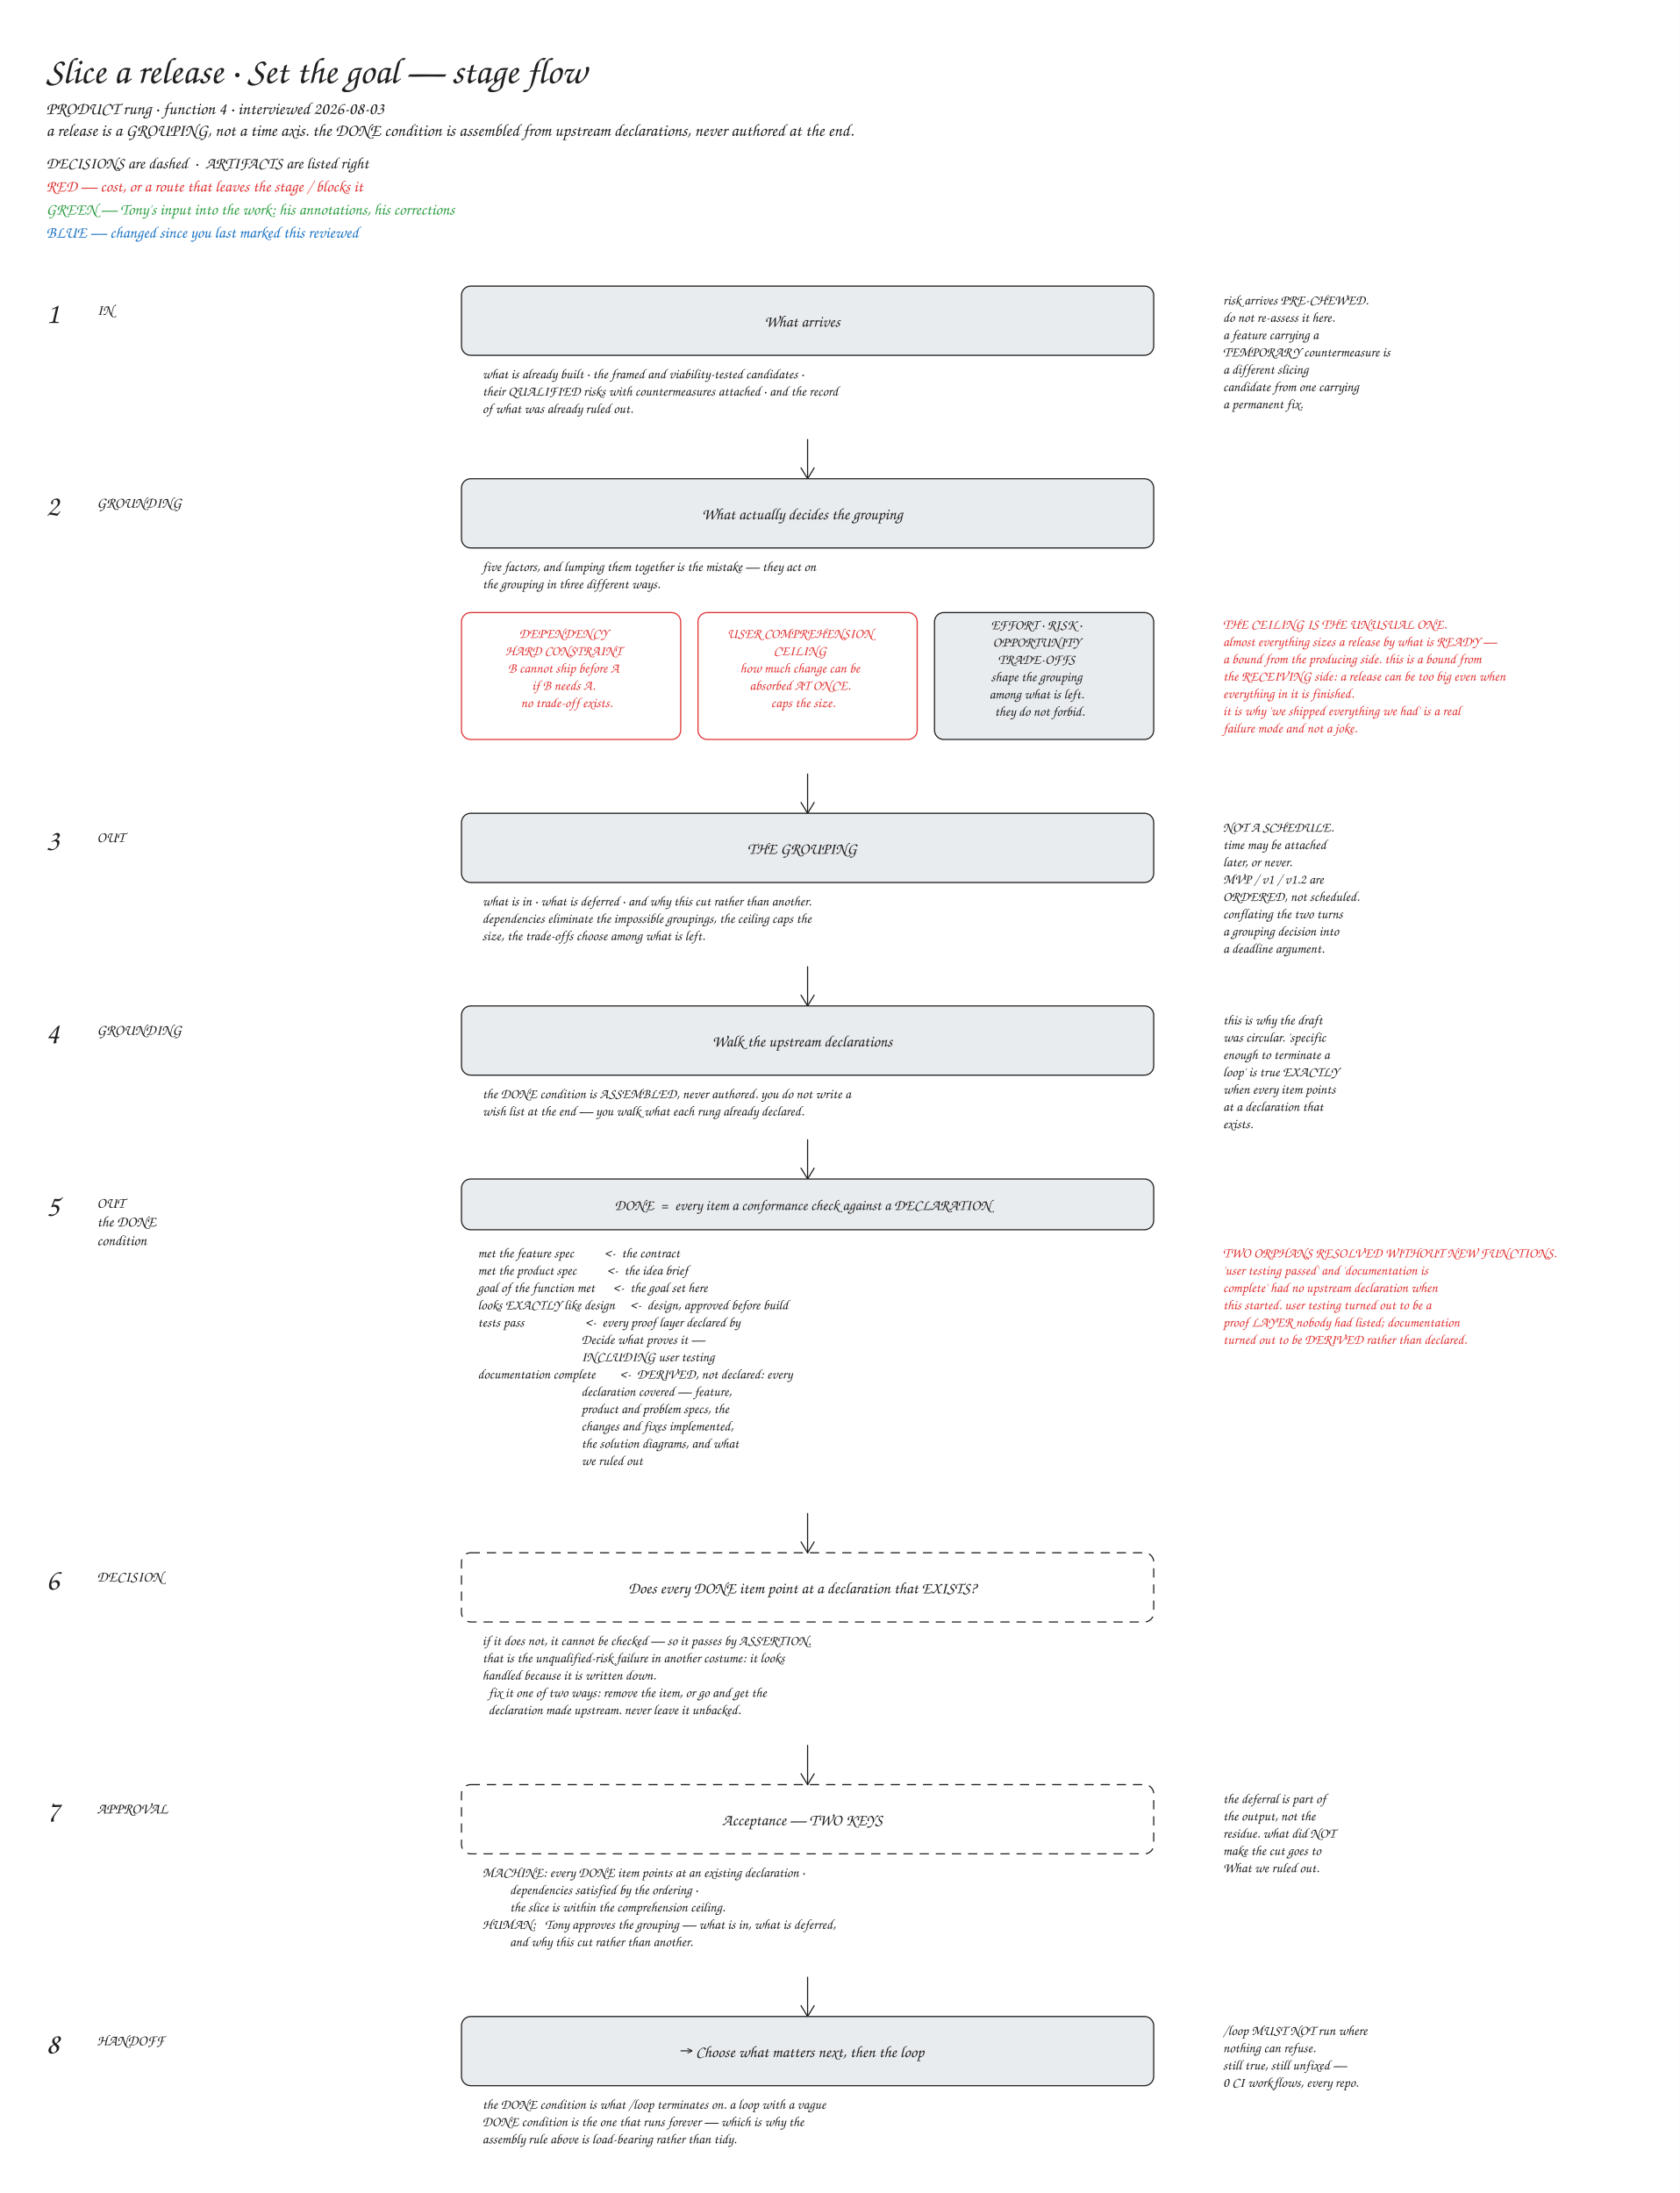
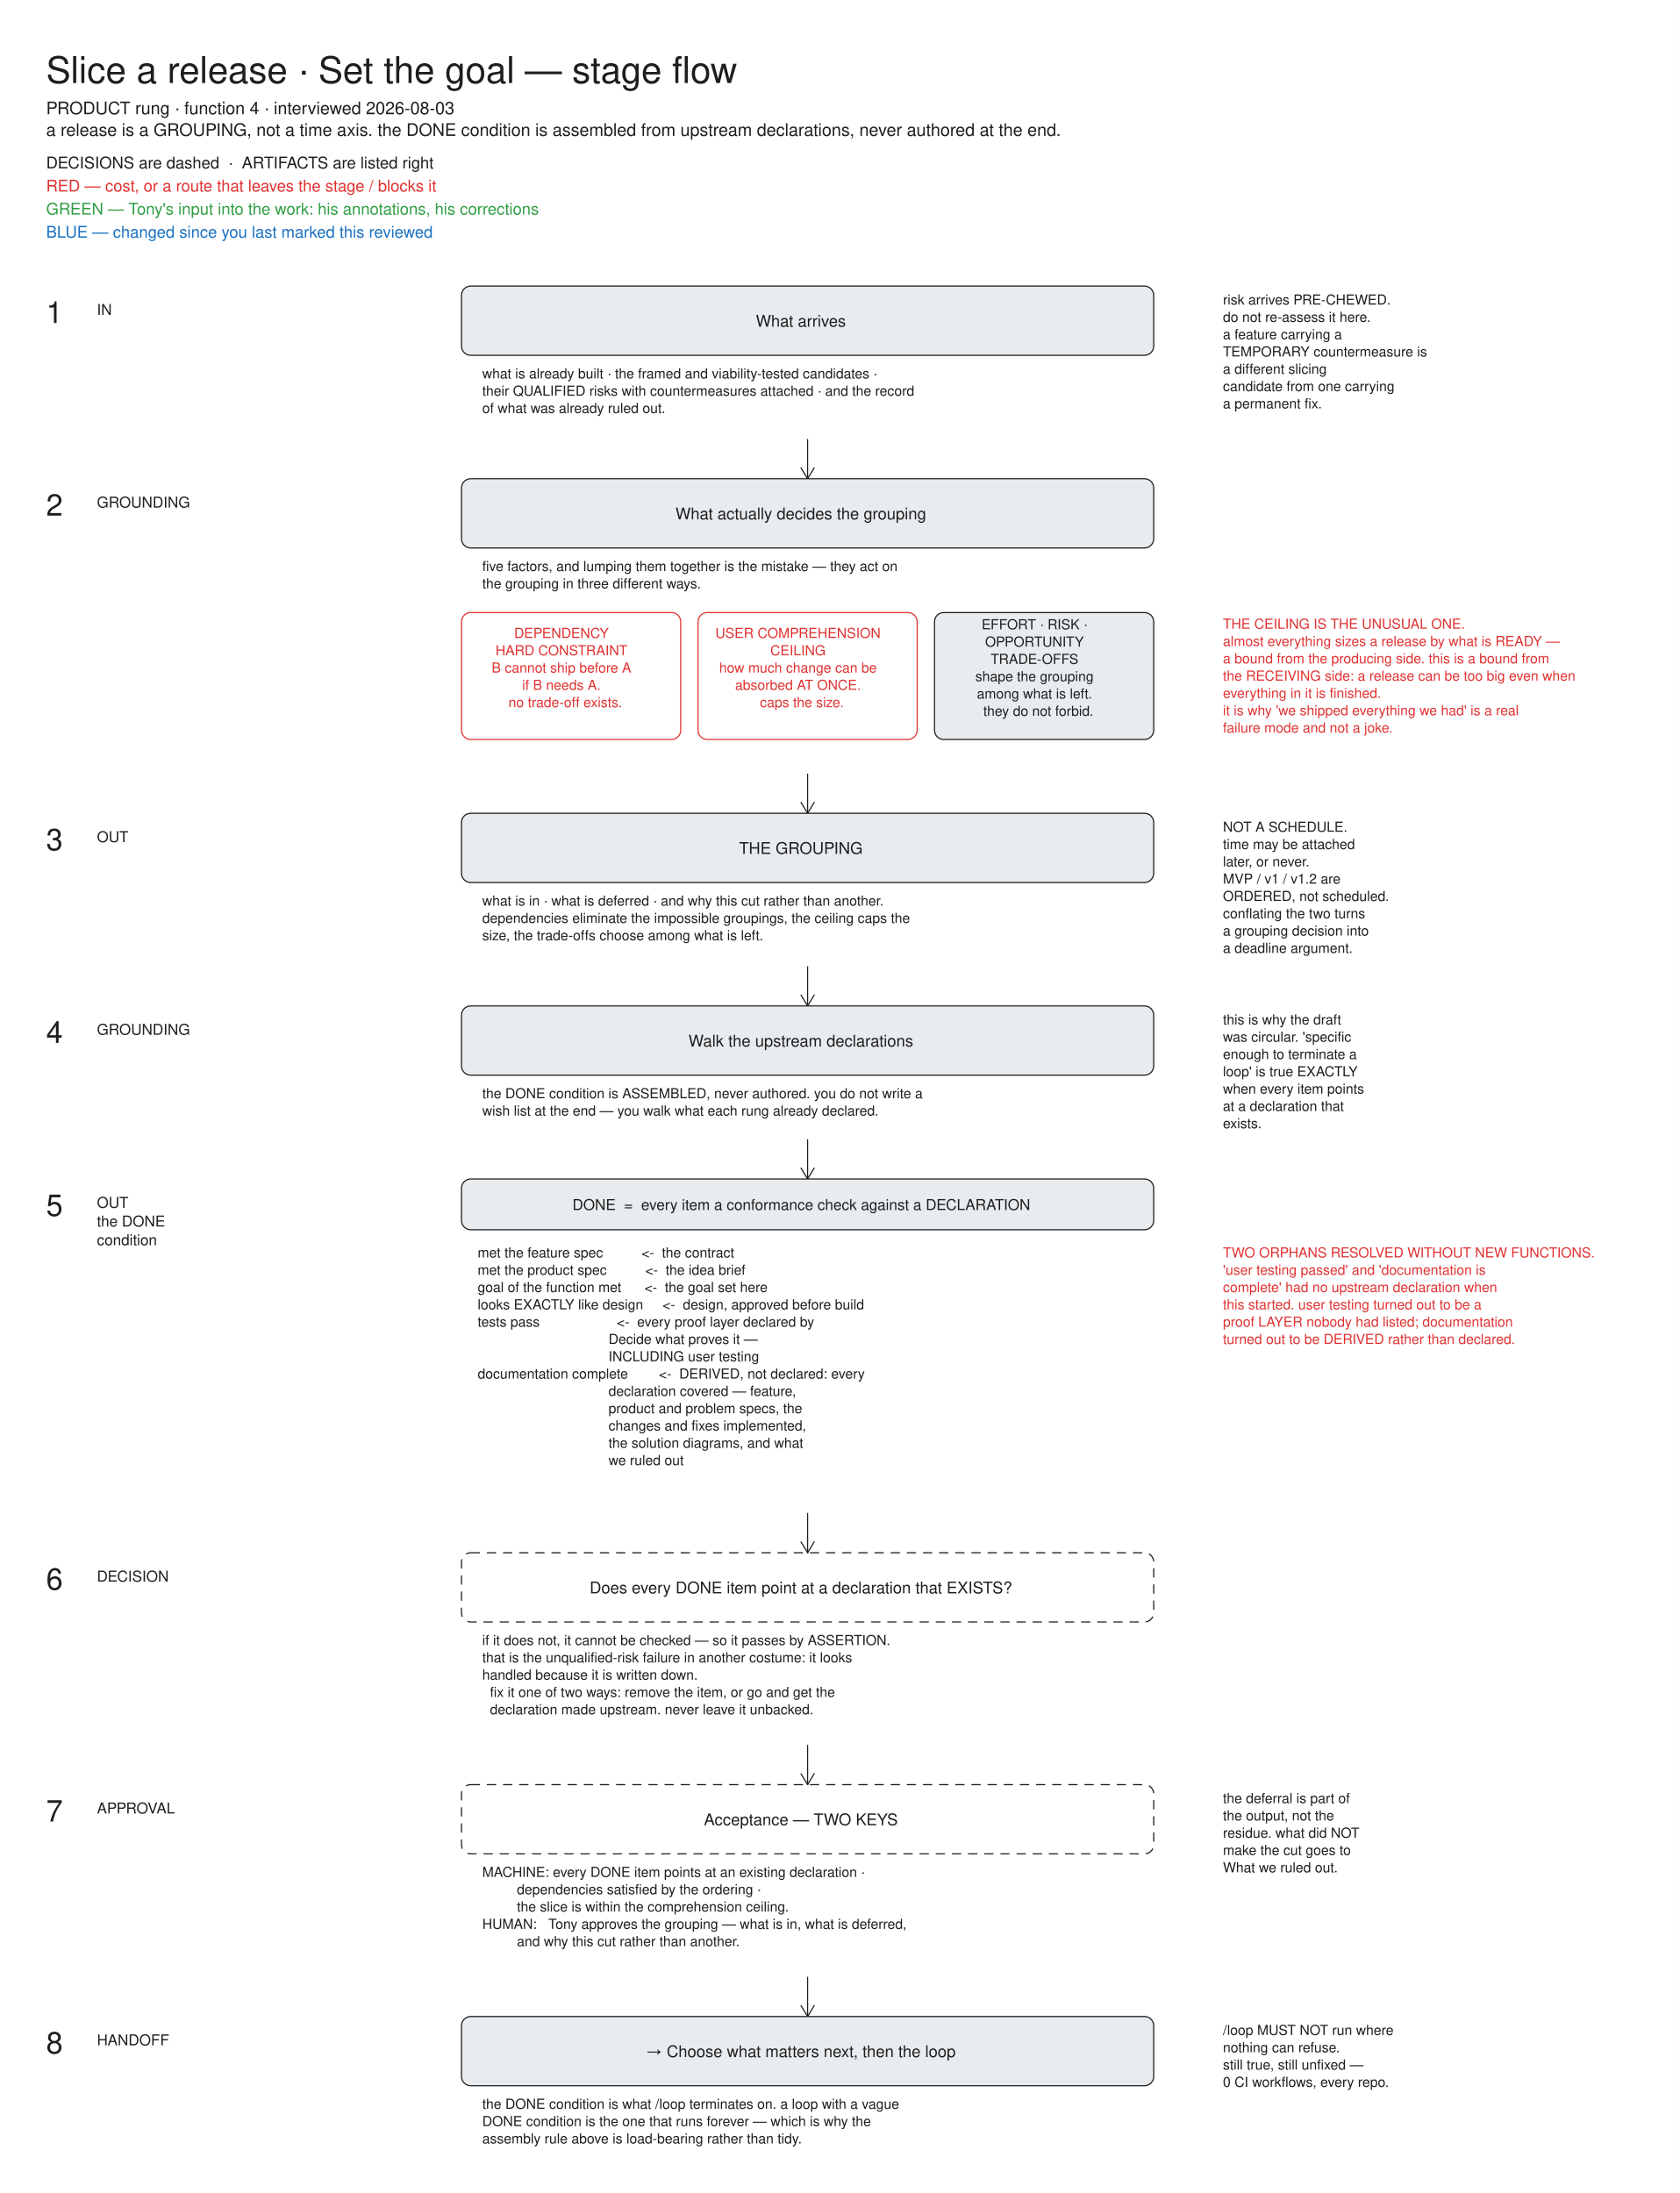
<svg xmlns="http://www.w3.org/2000/svg" width="1456" height="1901" viewBox="260 40 1456 1901">
  <rect x="260" y="40" width="1456" height="1901" fill="#ffffff" />
-   <text x="300.0" y="112.0" font-family="'Segoe Print','Bradley Hand','Chalkboard SE','Comic Sans MS',cursive" font-size="32" fill="#1e1e1e" text-anchor="start" xml:space="preserve">
+   <text x="300.0" y="112.0" font-family="Nunito,'Helvetica Neue',Helvetica,Arial,sans-serif" font-size="32" fill="#1e1e1e" text-anchor="start" xml:space="preserve">
    <tspan x="300.0" dy="0.0">Slice a release · Set the goal — stage flow</tspan>
  </text>
-   <text x="300.0" y="139.0" font-family="'Segoe Print','Bradley Hand','Chalkboard SE','Comic Sans MS',cursive" font-size="15" fill="#1e1e1e" text-anchor="start" xml:space="preserve">
+   <text x="300.0" y="139.0" font-family="Nunito,'Helvetica Neue',Helvetica,Arial,sans-serif" font-size="15" fill="#1e1e1e" text-anchor="start" xml:space="preserve">
    <tspan x="300.0" dy="0.0">PRODUCT rung · function 4 · interviewed 2026-08-03</tspan>
    <tspan x="300.0" dy="18.8">a release is a GROUPING, not a time axis. the DONE condition is assembled from upstream declarations, never authored at the end.</tspan>
  </text>
-   <text x="300.0" y="186.0" font-family="'Segoe Print','Bradley Hand','Chalkboard SE','Comic Sans MS',cursive" font-size="14" fill="#1e1e1e" text-anchor="start" xml:space="preserve">
+   <text x="300.0" y="186.0" font-family="Nunito,'Helvetica Neue',Helvetica,Arial,sans-serif" font-size="14" fill="#1e1e1e" text-anchor="start" xml:space="preserve">
    <tspan x="300.0" dy="0.0">DECISIONS are dashed  ·  ARTIFACTS are listed right</tspan>
  </text>
-   <text x="300.0" y="206.0" font-family="'Segoe Print','Bradley Hand','Chalkboard SE','Comic Sans MS',cursive" font-size="14" fill="#e03131" text-anchor="start" xml:space="preserve">
+   <text x="300.0" y="206.0" font-family="Nunito,'Helvetica Neue',Helvetica,Arial,sans-serif" font-size="14" fill="#e03131" text-anchor="start" xml:space="preserve">
    <tspan x="300.0" dy="0.0">RED — cost, or a route that leaves the stage / blocks it</tspan>
  </text>
-   <text x="300.0" y="226.0" font-family="'Segoe Print','Bradley Hand','Chalkboard SE','Comic Sans MS',cursive" font-size="14" fill="#2f9e44" text-anchor="start" xml:space="preserve">
+   <text x="300.0" y="226.0" font-family="Nunito,'Helvetica Neue',Helvetica,Arial,sans-serif" font-size="14" fill="#2f9e44" text-anchor="start" xml:space="preserve">
    <tspan x="300.0" dy="0.0">GREEN — Tony's input into the work: his annotations, his corrections</tspan>
  </text>
-   <text x="300.0" y="246.0" font-family="'Segoe Print','Bradley Hand','Chalkboard SE','Comic Sans MS',cursive" font-size="14" fill="#1971c2" text-anchor="start" xml:space="preserve">
+   <text x="300.0" y="246.0" font-family="Nunito,'Helvetica Neue',Helvetica,Arial,sans-serif" font-size="14" fill="#1971c2" text-anchor="start" xml:space="preserve">
    <tspan x="300.0" dy="0.0">BLUE — changed since you last marked this reviewed</tspan>
  </text>
-   <text x="300.0" y="320.0" font-family="'Segoe Print','Bradley Hand','Chalkboard SE','Comic Sans MS',cursive" font-size="26" fill="#1e1e1e" text-anchor="start" xml:space="preserve">
+   <text x="300.0" y="320.0" font-family="Nunito,'Helvetica Neue',Helvetica,Arial,sans-serif" font-size="26" fill="#1e1e1e" text-anchor="start" xml:space="preserve">
    <tspan x="300.0" dy="0.0">1</tspan>
  </text>
-   <text x="344.0" y="313.0" font-family="'Segoe Print','Bradley Hand','Chalkboard SE','Comic Sans MS',cursive" font-size="13" fill="#1e1e1e" text-anchor="start" xml:space="preserve">
+   <text x="344.0" y="313.0" font-family="Nunito,'Helvetica Neue',Helvetica,Arial,sans-serif" font-size="13" fill="#1e1e1e" text-anchor="start" xml:space="preserve">
    <tspan x="344.0" dy="0.0">IN</tspan>
  </text>
  <rect x="660.0" y="288.0" width="600.0" height="60.0" rx="8" fill="#e9ecef" stroke="#1e1e1e" stroke-width="1" />
-   <text x="960.0" y="323.2" font-family="'Segoe Print','Bradley Hand','Chalkboard SE','Comic Sans MS',cursive" font-size="14" fill="#1e1e1e" text-anchor="middle" xml:space="preserve">
+   <text x="960.0" y="323.2" font-family="Nunito,'Helvetica Neue',Helvetica,Arial,sans-serif" font-size="14" fill="#1e1e1e" text-anchor="middle" xml:space="preserve">
    <tspan x="960.0" dy="0.0">What arrives</tspan>
  </text>
-   <text x="678.0" y="368.0" font-family="'Segoe Print','Bradley Hand','Chalkboard SE','Comic Sans MS',cursive" font-size="12" fill="#1e1e1e" text-anchor="start" xml:space="preserve">
+   <text x="678.0" y="368.0" font-family="Nunito,'Helvetica Neue',Helvetica,Arial,sans-serif" font-size="12" fill="#1e1e1e" text-anchor="start" xml:space="preserve">
    <tspan x="678.0" dy="0.0">what is already built · the framed and viability-tested candidates ·</tspan>
    <tspan x="678.0" dy="15.0">their QUALIFIED risks with countermeasures attached · and the record</tspan>
    <tspan x="678.0" dy="15.0">of what was already ruled out.</tspan>
  </text>
-   <text x="1320.0" y="304.0" font-family="'Segoe Print','Bradley Hand','Chalkboard SE','Comic Sans MS',cursive" font-size="12" fill="#1e1e1e" text-anchor="start" xml:space="preserve">
+   <text x="1320.0" y="304.0" font-family="Nunito,'Helvetica Neue',Helvetica,Arial,sans-serif" font-size="12" fill="#1e1e1e" text-anchor="start" xml:space="preserve">
    <tspan x="1320.0" dy="0.0">risk arrives PRE-CHEWED.</tspan>
    <tspan x="1320.0" dy="15.0">do not re-assess it here.</tspan>
    <tspan x="1320.0" dy="15.0" />
    <tspan x="1320.0" dy="15.0">a feature carrying a</tspan>
    <tspan x="1320.0" dy="15.0">TEMPORARY countermeasure is</tspan>
    <tspan x="1320.0" dy="15.0">a different slicing</tspan>
    <tspan x="1320.0" dy="15.0">candidate from one carrying</tspan>
    <tspan x="1320.0" dy="15.0">a permanent fix.</tspan>
  </text>
  <polyline points="960.0,421.0 960.0,455.0" fill="none" stroke="#1e1e1e" stroke-width="1" stroke-linecap="round" stroke-linejoin="round" />
  <line x1="960.0" y1="455.0" x2="954.3" y2="445.6" stroke="#1e1e1e" stroke-width="1" stroke-linecap="round" />
  <line x1="960.0" y1="455.0" x2="965.7" y2="445.6" stroke="#1e1e1e" stroke-width="1" stroke-linecap="round" />
-   <text x="300.0" y="487.0" font-family="'Segoe Print','Bradley Hand','Chalkboard SE','Comic Sans MS',cursive" font-size="26" fill="#1e1e1e" text-anchor="start" xml:space="preserve">
+   <text x="300.0" y="487.0" font-family="Nunito,'Helvetica Neue',Helvetica,Arial,sans-serif" font-size="26" fill="#1e1e1e" text-anchor="start" xml:space="preserve">
    <tspan x="300.0" dy="0.0">2</tspan>
  </text>
-   <text x="344.0" y="480.0" font-family="'Segoe Print','Bradley Hand','Chalkboard SE','Comic Sans MS',cursive" font-size="13" fill="#1e1e1e" text-anchor="start" xml:space="preserve">
+   <text x="344.0" y="480.0" font-family="Nunito,'Helvetica Neue',Helvetica,Arial,sans-serif" font-size="13" fill="#1e1e1e" text-anchor="start" xml:space="preserve">
    <tspan x="344.0" dy="0.0">GROUNDING</tspan>
  </text>
  <rect x="660.0" y="455.0" width="600.0" height="60.0" rx="8" fill="#e9ecef" stroke="#1e1e1e" stroke-width="1" />
-   <text x="960.0" y="490.2" font-family="'Segoe Print','Bradley Hand','Chalkboard SE','Comic Sans MS',cursive" font-size="14" fill="#1e1e1e" text-anchor="middle" xml:space="preserve">
+   <text x="960.0" y="490.2" font-family="Nunito,'Helvetica Neue',Helvetica,Arial,sans-serif" font-size="14" fill="#1e1e1e" text-anchor="middle" xml:space="preserve">
    <tspan x="960.0" dy="0.0">What actually decides the grouping</tspan>
  </text>
-   <text x="678.0" y="535.0" font-family="'Segoe Print','Bradley Hand','Chalkboard SE','Comic Sans MS',cursive" font-size="12" fill="#1e1e1e" text-anchor="start" xml:space="preserve">
+   <text x="678.0" y="535.0" font-family="Nunito,'Helvetica Neue',Helvetica,Arial,sans-serif" font-size="12" fill="#1e1e1e" text-anchor="start" xml:space="preserve">
    <tspan x="678.0" dy="0.0">five factors, and lumping them together is the mistake — they act on</tspan>
    <tspan x="678.0" dy="15.0">the grouping in three different ways.</tspan>
  </text>
  <rect x="660.0" y="571.0" width="190.0" height="110.0" rx="8" fill="none" stroke="#e03131" stroke-width="1" />
-   <text x="755.0" y="593.0" font-family="'Segoe Print','Bradley Hand','Chalkboard SE','Comic Sans MS',cursive" font-size="12" fill="#e03131" text-anchor="middle" xml:space="preserve">
+   <text x="755.0" y="593.0" font-family="Nunito,'Helvetica Neue',Helvetica,Arial,sans-serif" font-size="12" fill="#e03131" text-anchor="middle" xml:space="preserve">
    <tspan x="755.0" dy="0.0">DEPENDENCY</tspan>
    <tspan x="755.0" dy="15.0">HARD CONSTRAINT</tspan>
    <tspan x="755.0" dy="15.0" />
    <tspan x="755.0" dy="15.0">B cannot ship before A</tspan>
    <tspan x="755.0" dy="15.0">if B needs A.</tspan>
    <tspan x="755.0" dy="15.0">no trade-off exists.</tspan>
  </text>
  <rect x="865.0" y="571.0" width="190.0" height="110.0" rx="8" fill="none" stroke="#e03131" stroke-width="1" />
-   <text x="960.0" y="593.0" font-family="'Segoe Print','Bradley Hand','Chalkboard SE','Comic Sans MS',cursive" font-size="12" fill="#e03131" text-anchor="middle" xml:space="preserve">
+   <text x="960.0" y="593.0" font-family="Nunito,'Helvetica Neue',Helvetica,Arial,sans-serif" font-size="12" fill="#e03131" text-anchor="middle" xml:space="preserve">
    <tspan x="960.0" dy="0.0">USER COMPREHENSION</tspan>
    <tspan x="960.0" dy="15.0">CEILING</tspan>
    <tspan x="960.0" dy="15.0" />
    <tspan x="960.0" dy="15.0">how much change can be</tspan>
    <tspan x="960.0" dy="15.0">absorbed AT ONCE.</tspan>
    <tspan x="960.0" dy="15.0">caps the size.</tspan>
  </text>
  <rect x="1070.0" y="571.0" width="190.0" height="110.0" rx="8" fill="#e9ecef" stroke="#1e1e1e" stroke-width="1" />
-   <text x="1165.0" y="585.5" font-family="'Segoe Print','Bradley Hand','Chalkboard SE','Comic Sans MS',cursive" font-size="12" fill="#1e1e1e" text-anchor="middle" xml:space="preserve">
+   <text x="1165.0" y="585.5" font-family="Nunito,'Helvetica Neue',Helvetica,Arial,sans-serif" font-size="12" fill="#1e1e1e" text-anchor="middle" xml:space="preserve">
    <tspan x="1165.0" dy="0.0">EFFORT · RISK ·</tspan>
    <tspan x="1165.0" dy="15.0">OPPORTUNITY</tspan>
    <tspan x="1165.0" dy="15.0">TRADE-OFFS</tspan>
    <tspan x="1165.0" dy="15.0" />
    <tspan x="1165.0" dy="15.0">shape the grouping</tspan>
    <tspan x="1165.0" dy="15.0">among what is left.</tspan>
    <tspan x="1165.0" dy="15.0">they do not forbid.</tspan>
  </text>
-   <text x="1320.0" y="585.0" font-family="'Segoe Print','Bradley Hand','Chalkboard SE','Comic Sans MS',cursive" font-size="12" fill="#e03131" text-anchor="start" xml:space="preserve">
+   <text x="1320.0" y="585.0" font-family="Nunito,'Helvetica Neue',Helvetica,Arial,sans-serif" font-size="12" fill="#e03131" text-anchor="start" xml:space="preserve">
    <tspan x="1320.0" dy="0.0">THE CEILING IS THE UNUSUAL ONE.</tspan>
    <tspan x="1320.0" dy="15.0">almost everything sizes a release by what is READY —</tspan>
    <tspan x="1320.0" dy="15.0">a bound from the producing side. this is a bound from</tspan>
    <tspan x="1320.0" dy="15.0">the RECEIVING side: a release can be too big even when</tspan>
    <tspan x="1320.0" dy="15.0">everything in it is finished.</tspan>
    <tspan x="1320.0" dy="15.0" />
    <tspan x="1320.0" dy="15.0">it is why 'we shipped everything we had' is a real</tspan>
    <tspan x="1320.0" dy="15.0">failure mode and not a joke.</tspan>
  </text>
  <polyline points="960.0,711.0 960.0,745.0" fill="none" stroke="#1e1e1e" stroke-width="1" stroke-linecap="round" stroke-linejoin="round" />
  <line x1="960.0" y1="745.0" x2="954.3" y2="735.6" stroke="#1e1e1e" stroke-width="1" stroke-linecap="round" />
  <line x1="960.0" y1="745.0" x2="965.7" y2="735.6" stroke="#1e1e1e" stroke-width="1" stroke-linecap="round" />
-   <text x="300.0" y="777.0" font-family="'Segoe Print','Bradley Hand','Chalkboard SE','Comic Sans MS',cursive" font-size="26" fill="#1e1e1e" text-anchor="start" xml:space="preserve">
+   <text x="300.0" y="777.0" font-family="Nunito,'Helvetica Neue',Helvetica,Arial,sans-serif" font-size="26" fill="#1e1e1e" text-anchor="start" xml:space="preserve">
    <tspan x="300.0" dy="0.0">3</tspan>
  </text>
-   <text x="344.0" y="770.0" font-family="'Segoe Print','Bradley Hand','Chalkboard SE','Comic Sans MS',cursive" font-size="13" fill="#1e1e1e" text-anchor="start" xml:space="preserve">
+   <text x="344.0" y="770.0" font-family="Nunito,'Helvetica Neue',Helvetica,Arial,sans-serif" font-size="13" fill="#1e1e1e" text-anchor="start" xml:space="preserve">
    <tspan x="344.0" dy="0.0">OUT</tspan>
  </text>
  <rect x="660.0" y="745.0" width="600.0" height="60.0" rx="8" fill="#e9ecef" stroke="#1e1e1e" stroke-width="1" />
-   <text x="960.0" y="780.2" font-family="'Segoe Print','Bradley Hand','Chalkboard SE','Comic Sans MS',cursive" font-size="14" fill="#1e1e1e" text-anchor="middle" xml:space="preserve">
+   <text x="960.0" y="780.2" font-family="Nunito,'Helvetica Neue',Helvetica,Arial,sans-serif" font-size="14" fill="#1e1e1e" text-anchor="middle" xml:space="preserve">
    <tspan x="960.0" dy="0.0">THE GROUPING</tspan>
  </text>
-   <text x="678.0" y="825.0" font-family="'Segoe Print','Bradley Hand','Chalkboard SE','Comic Sans MS',cursive" font-size="12" fill="#1e1e1e" text-anchor="start" xml:space="preserve">
+   <text x="678.0" y="825.0" font-family="Nunito,'Helvetica Neue',Helvetica,Arial,sans-serif" font-size="12" fill="#1e1e1e" text-anchor="start" xml:space="preserve">
    <tspan x="678.0" dy="0.0">what is in · what is deferred · and why this cut rather than another.</tspan>
    <tspan x="678.0" dy="15.0">dependencies eliminate the impossible groupings, the ceiling caps the</tspan>
    <tspan x="678.0" dy="15.0">size, the trade-offs choose among what is left.</tspan>
  </text>
-   <text x="1320.0" y="761.0" font-family="'Segoe Print','Bradley Hand','Chalkboard SE','Comic Sans MS',cursive" font-size="12" fill="#1e1e1e" text-anchor="start" xml:space="preserve">
+   <text x="1320.0" y="761.0" font-family="Nunito,'Helvetica Neue',Helvetica,Arial,sans-serif" font-size="12" fill="#1e1e1e" text-anchor="start" xml:space="preserve">
    <tspan x="1320.0" dy="0.0">NOT A SCHEDULE.</tspan>
    <tspan x="1320.0" dy="15.0">time may be attached</tspan>
    <tspan x="1320.0" dy="15.0">later, or never.</tspan>
    <tspan x="1320.0" dy="15.0" />
    <tspan x="1320.0" dy="15.0">MVP / v1 / v1.2 are</tspan>
    <tspan x="1320.0" dy="15.0">ORDERED, not scheduled.</tspan>
    <tspan x="1320.0" dy="15.0">conflating the two turns</tspan>
    <tspan x="1320.0" dy="15.0">a grouping decision into</tspan>
    <tspan x="1320.0" dy="15.0">a deadline argument.</tspan>
  </text>
  <polyline points="960.0,878.0 960.0,912.0" fill="none" stroke="#1e1e1e" stroke-width="1" stroke-linecap="round" stroke-linejoin="round" />
  <line x1="960.0" y1="912.0" x2="954.3" y2="902.6" stroke="#1e1e1e" stroke-width="1" stroke-linecap="round" />
  <line x1="960.0" y1="912.0" x2="965.7" y2="902.6" stroke="#1e1e1e" stroke-width="1" stroke-linecap="round" />
-   <text x="300.0" y="944.0" font-family="'Segoe Print','Bradley Hand','Chalkboard SE','Comic Sans MS',cursive" font-size="26" fill="#1e1e1e" text-anchor="start" xml:space="preserve">
+   <text x="300.0" y="944.0" font-family="Nunito,'Helvetica Neue',Helvetica,Arial,sans-serif" font-size="26" fill="#1e1e1e" text-anchor="start" xml:space="preserve">
    <tspan x="300.0" dy="0.0">4</tspan>
  </text>
-   <text x="344.0" y="937.0" font-family="'Segoe Print','Bradley Hand','Chalkboard SE','Comic Sans MS',cursive" font-size="13" fill="#1e1e1e" text-anchor="start" xml:space="preserve">
+   <text x="344.0" y="937.0" font-family="Nunito,'Helvetica Neue',Helvetica,Arial,sans-serif" font-size="13" fill="#1e1e1e" text-anchor="start" xml:space="preserve">
    <tspan x="344.0" dy="0.0">GROUNDING</tspan>
  </text>
  <rect x="660.0" y="912.0" width="600.0" height="60.0" rx="8" fill="#e9ecef" stroke="#1e1e1e" stroke-width="1" />
-   <text x="960.0" y="947.2" font-family="'Segoe Print','Bradley Hand','Chalkboard SE','Comic Sans MS',cursive" font-size="14" fill="#1e1e1e" text-anchor="middle" xml:space="preserve">
+   <text x="960.0" y="947.2" font-family="Nunito,'Helvetica Neue',Helvetica,Arial,sans-serif" font-size="14" fill="#1e1e1e" text-anchor="middle" xml:space="preserve">
    <tspan x="960.0" dy="0.0">Walk the upstream declarations</tspan>
  </text>
-   <text x="678.0" y="992.0" font-family="'Segoe Print','Bradley Hand','Chalkboard SE','Comic Sans MS',cursive" font-size="12" fill="#1e1e1e" text-anchor="start" xml:space="preserve">
+   <text x="678.0" y="992.0" font-family="Nunito,'Helvetica Neue',Helvetica,Arial,sans-serif" font-size="12" fill="#1e1e1e" text-anchor="start" xml:space="preserve">
    <tspan x="678.0" dy="0.0">the DONE condition is ASSEMBLED, never authored. you do not write a</tspan>
    <tspan x="678.0" dy="15.0">wish list at the end — you walk what each rung already declared.</tspan>
  </text>
-   <text x="1320.0" y="928.0" font-family="'Segoe Print','Bradley Hand','Chalkboard SE','Comic Sans MS',cursive" font-size="12" fill="#1e1e1e" text-anchor="start" xml:space="preserve">
+   <text x="1320.0" y="928.0" font-family="Nunito,'Helvetica Neue',Helvetica,Arial,sans-serif" font-size="12" fill="#1e1e1e" text-anchor="start" xml:space="preserve">
    <tspan x="1320.0" dy="0.0">this is why the draft</tspan>
    <tspan x="1320.0" dy="15.0">was circular. 'specific</tspan>
    <tspan x="1320.0" dy="15.0">enough to terminate a</tspan>
    <tspan x="1320.0" dy="15.0">loop' is true EXACTLY</tspan>
    <tspan x="1320.0" dy="15.0">when every item points</tspan>
    <tspan x="1320.0" dy="15.0">at a declaration that</tspan>
    <tspan x="1320.0" dy="15.0">exists.</tspan>
  </text>
  <polyline points="960.0,1028.0 960.0,1062.0" fill="none" stroke="#1e1e1e" stroke-width="1" stroke-linecap="round" stroke-linejoin="round" />
  <line x1="960.0" y1="1062.0" x2="954.3" y2="1052.6" stroke="#1e1e1e" stroke-width="1" stroke-linecap="round" />
  <line x1="960.0" y1="1062.0" x2="965.7" y2="1052.6" stroke="#1e1e1e" stroke-width="1" stroke-linecap="round" />
-   <text x="300.0" y="1094.0" font-family="'Segoe Print','Bradley Hand','Chalkboard SE','Comic Sans MS',cursive" font-size="26" fill="#1e1e1e" text-anchor="start" xml:space="preserve">
+   <text x="300.0" y="1094.0" font-family="Nunito,'Helvetica Neue',Helvetica,Arial,sans-serif" font-size="26" fill="#1e1e1e" text-anchor="start" xml:space="preserve">
    <tspan x="300.0" dy="0.0">5</tspan>
  </text>
-   <text x="344.0" y="1087.0" font-family="'Segoe Print','Bradley Hand','Chalkboard SE','Comic Sans MS',cursive" font-size="13" fill="#1e1e1e" text-anchor="start" xml:space="preserve">
+   <text x="344.0" y="1087.0" font-family="Nunito,'Helvetica Neue',Helvetica,Arial,sans-serif" font-size="13" fill="#1e1e1e" text-anchor="start" xml:space="preserve">
    <tspan x="344.0" dy="0.0">OUT</tspan>
    <tspan x="344.0" dy="16.2">the DONE</tspan>
    <tspan x="344.0" dy="16.2">condition</tspan>
  </text>
  <rect x="660.0" y="1062.0" width="600.0" height="44.0" rx="8" fill="#e9ecef" stroke="#1e1e1e" stroke-width="1" />
-   <text x="960.0" y="1088.9" font-family="'Segoe Print','Bradley Hand','Chalkboard SE','Comic Sans MS',cursive" font-size="13" fill="#1e1e1e" text-anchor="middle" xml:space="preserve">
+   <text x="960.0" y="1088.9" font-family="Nunito,'Helvetica Neue',Helvetica,Arial,sans-serif" font-size="13" fill="#1e1e1e" text-anchor="middle" xml:space="preserve">
    <tspan x="960.0" dy="0.0">DONE  =  every item a conformance check against a DECLARATION</tspan>
  </text>
-   <text x="674.0" y="1130.0" font-family="'Segoe Print','Bradley Hand','Chalkboard SE','Comic Sans MS',cursive" font-size="12" fill="#1e1e1e" text-anchor="start" xml:space="preserve">
+   <text x="674.0" y="1130.0" font-family="Nunito,'Helvetica Neue',Helvetica,Arial,sans-serif" font-size="12" fill="#1e1e1e" text-anchor="start" xml:space="preserve">
    <tspan x="674.0" dy="0.0">met the feature spec          &lt;-  the contract</tspan>
    <tspan x="674.0" dy="15.0">met the product spec          &lt;-  the idea brief</tspan>
    <tspan x="674.0" dy="15.0">goal of the function met      &lt;-  the goal set here</tspan>
    <tspan x="674.0" dy="15.0">looks EXACTLY like design     &lt;-  design, approved before build</tspan>
    <tspan x="674.0" dy="15.0">tests pass                    &lt;-  every proof layer declared by</tspan>
    <tspan x="674.0" dy="15.0">                                  Decide what proves it —</tspan>
    <tspan x="674.0" dy="15.0">                                  INCLUDING user testing</tspan>
    <tspan x="674.0" dy="15.0">documentation complete        &lt;-  DERIVED, not declared: every</tspan>
    <tspan x="674.0" dy="15.0">                                  declaration covered — feature,</tspan>
    <tspan x="674.0" dy="15.0">                                  product and problem specs, the</tspan>
    <tspan x="674.0" dy="15.0">                                  changes and fixes implemented,</tspan>
    <tspan x="674.0" dy="15.0">                                  the solution diagrams, and what</tspan>
    <tspan x="674.0" dy="15.0">                                  we ruled out</tspan>
  </text>
-   <text x="1320.0" y="1130.0" font-family="'Segoe Print','Bradley Hand','Chalkboard SE','Comic Sans MS',cursive" font-size="12" fill="#e03131" text-anchor="start" xml:space="preserve">
+   <text x="1320.0" y="1130.0" font-family="Nunito,'Helvetica Neue',Helvetica,Arial,sans-serif" font-size="12" fill="#e03131" text-anchor="start" xml:space="preserve">
    <tspan x="1320.0" dy="0.0">TWO ORPHANS RESOLVED WITHOUT NEW FUNCTIONS.</tspan>
    <tspan x="1320.0" dy="15.0">'user testing passed' and 'documentation is</tspan>
    <tspan x="1320.0" dy="15.0">complete' had no upstream declaration when</tspan>
    <tspan x="1320.0" dy="15.0">this started. user testing turned out to be a</tspan>
    <tspan x="1320.0" dy="15.0">proof LAYER nobody had listed; documentation</tspan>
    <tspan x="1320.0" dy="15.0">turned out to be DERIVED rather than declared.</tspan>
  </text>
  <polyline points="960.0,1352.0 960.0,1386.0" fill="none" stroke="#1e1e1e" stroke-width="1" stroke-linecap="round" stroke-linejoin="round" />
  <line x1="960.0" y1="1386.0" x2="954.3" y2="1376.6" stroke="#1e1e1e" stroke-width="1" stroke-linecap="round" />
  <line x1="960.0" y1="1386.0" x2="965.7" y2="1376.6" stroke="#1e1e1e" stroke-width="1" stroke-linecap="round" />
-   <text x="300.0" y="1418.0" font-family="'Segoe Print','Bradley Hand','Chalkboard SE','Comic Sans MS',cursive" font-size="26" fill="#1e1e1e" text-anchor="start" xml:space="preserve">
+   <text x="300.0" y="1418.0" font-family="Nunito,'Helvetica Neue',Helvetica,Arial,sans-serif" font-size="26" fill="#1e1e1e" text-anchor="start" xml:space="preserve">
    <tspan x="300.0" dy="0.0">6</tspan>
  </text>
-   <text x="344.0" y="1411.0" font-family="'Segoe Print','Bradley Hand','Chalkboard SE','Comic Sans MS',cursive" font-size="13" fill="#1e1e1e" text-anchor="start" xml:space="preserve">
+   <text x="344.0" y="1411.0" font-family="Nunito,'Helvetica Neue',Helvetica,Arial,sans-serif" font-size="13" fill="#1e1e1e" text-anchor="start" xml:space="preserve">
    <tspan x="344.0" dy="0.0">DECISION</tspan>
  </text>
  <rect x="660.0" y="1386.0" width="600.0" height="60.0" rx="8" fill="none" stroke="#1e1e1e" stroke-width="1" stroke-dasharray="8 6" />
-   <text x="960.0" y="1421.2" font-family="'Segoe Print','Bradley Hand','Chalkboard SE','Comic Sans MS',cursive" font-size="14" fill="#1e1e1e" text-anchor="middle" xml:space="preserve">
+   <text x="960.0" y="1421.2" font-family="Nunito,'Helvetica Neue',Helvetica,Arial,sans-serif" font-size="14" fill="#1e1e1e" text-anchor="middle" xml:space="preserve">
    <tspan x="960.0" dy="0.0">Does every DONE item point at a declaration that EXISTS?</tspan>
  </text>
-   <text x="678.0" y="1466.0" font-family="'Segoe Print','Bradley Hand','Chalkboard SE','Comic Sans MS',cursive" font-size="12" fill="#1e1e1e" text-anchor="start" xml:space="preserve">
+   <text x="678.0" y="1466.0" font-family="Nunito,'Helvetica Neue',Helvetica,Arial,sans-serif" font-size="12" fill="#1e1e1e" text-anchor="start" xml:space="preserve">
    <tspan x="678.0" dy="0.0">if it does not, it cannot be checked — so it passes by ASSERTION.</tspan>
    <tspan x="678.0" dy="15.0">that is the unqualified-risk failure in another costume: it looks</tspan>
    <tspan x="678.0" dy="15.0">handled because it is written down.</tspan>
    <tspan x="678.0" dy="15.0">  fix it one of two ways: remove the item, or go and get the</tspan>
    <tspan x="678.0" dy="15.0">  declaration made upstream. never leave it unbacked.</tspan>
  </text>
  <polyline points="960.0,1553.0 960.0,1587.0" fill="none" stroke="#1e1e1e" stroke-width="1" stroke-linecap="round" stroke-linejoin="round" />
  <line x1="960.0" y1="1587.0" x2="954.3" y2="1577.6" stroke="#1e1e1e" stroke-width="1" stroke-linecap="round" />
  <line x1="960.0" y1="1587.0" x2="965.7" y2="1577.6" stroke="#1e1e1e" stroke-width="1" stroke-linecap="round" />
-   <text x="300.0" y="1619.0" font-family="'Segoe Print','Bradley Hand','Chalkboard SE','Comic Sans MS',cursive" font-size="26" fill="#1e1e1e" text-anchor="start" xml:space="preserve">
+   <text x="300.0" y="1619.0" font-family="Nunito,'Helvetica Neue',Helvetica,Arial,sans-serif" font-size="26" fill="#1e1e1e" text-anchor="start" xml:space="preserve">
    <tspan x="300.0" dy="0.0">7</tspan>
  </text>
-   <text x="344.0" y="1612.0" font-family="'Segoe Print','Bradley Hand','Chalkboard SE','Comic Sans MS',cursive" font-size="13" fill="#1e1e1e" text-anchor="start" xml:space="preserve">
+   <text x="344.0" y="1612.0" font-family="Nunito,'Helvetica Neue',Helvetica,Arial,sans-serif" font-size="13" fill="#1e1e1e" text-anchor="start" xml:space="preserve">
    <tspan x="344.0" dy="0.0">APPROVAL</tspan>
  </text>
  <rect x="660.0" y="1587.0" width="600.0" height="60.0" rx="8" fill="none" stroke="#1e1e1e" stroke-width="1" stroke-dasharray="8 6" />
-   <text x="960.0" y="1622.2" font-family="'Segoe Print','Bradley Hand','Chalkboard SE','Comic Sans MS',cursive" font-size="14" fill="#1e1e1e" text-anchor="middle" xml:space="preserve">
+   <text x="960.0" y="1622.2" font-family="Nunito,'Helvetica Neue',Helvetica,Arial,sans-serif" font-size="14" fill="#1e1e1e" text-anchor="middle" xml:space="preserve">
    <tspan x="960.0" dy="0.0">Acceptance — TWO KEYS</tspan>
  </text>
-   <text x="678.0" y="1667.0" font-family="'Segoe Print','Bradley Hand','Chalkboard SE','Comic Sans MS',cursive" font-size="12" fill="#1e1e1e" text-anchor="start" xml:space="preserve">
+   <text x="678.0" y="1667.0" font-family="Nunito,'Helvetica Neue',Helvetica,Arial,sans-serif" font-size="12" fill="#1e1e1e" text-anchor="start" xml:space="preserve">
    <tspan x="678.0" dy="0.0">MACHINE: every DONE item points at an existing declaration ·</tspan>
    <tspan x="678.0" dy="15.0">         dependencies satisfied by the ordering ·</tspan>
    <tspan x="678.0" dy="15.0">         the slice is within the comprehension ceiling.</tspan>
    <tspan x="678.0" dy="15.0">HUMAN:   Tony approves the grouping — what is in, what is deferred,</tspan>
    <tspan x="678.0" dy="15.0">         and why this cut rather than another.</tspan>
  </text>
-   <text x="1320.0" y="1603.0" font-family="'Segoe Print','Bradley Hand','Chalkboard SE','Comic Sans MS',cursive" font-size="12" fill="#1e1e1e" text-anchor="start" xml:space="preserve">
+   <text x="1320.0" y="1603.0" font-family="Nunito,'Helvetica Neue',Helvetica,Arial,sans-serif" font-size="12" fill="#1e1e1e" text-anchor="start" xml:space="preserve">
    <tspan x="1320.0" dy="0.0">the deferral is part of</tspan>
    <tspan x="1320.0" dy="15.0">the output, not the</tspan>
    <tspan x="1320.0" dy="15.0">residue. what did NOT</tspan>
    <tspan x="1320.0" dy="15.0">make the cut goes to</tspan>
    <tspan x="1320.0" dy="15.0">What we ruled out.</tspan>
  </text>
  <polyline points="960.0,1754.0 960.0,1788.0" fill="none" stroke="#1e1e1e" stroke-width="1" stroke-linecap="round" stroke-linejoin="round" />
  <line x1="960.0" y1="1788.0" x2="954.3" y2="1778.6" stroke="#1e1e1e" stroke-width="1" stroke-linecap="round" />
  <line x1="960.0" y1="1788.0" x2="965.7" y2="1778.6" stroke="#1e1e1e" stroke-width="1" stroke-linecap="round" />
-   <text x="300.0" y="1820.0" font-family="'Segoe Print','Bradley Hand','Chalkboard SE','Comic Sans MS',cursive" font-size="26" fill="#1e1e1e" text-anchor="start" xml:space="preserve">
+   <text x="300.0" y="1820.0" font-family="Nunito,'Helvetica Neue',Helvetica,Arial,sans-serif" font-size="26" fill="#1e1e1e" text-anchor="start" xml:space="preserve">
    <tspan x="300.0" dy="0.0">8</tspan>
  </text>
-   <text x="344.0" y="1813.0" font-family="'Segoe Print','Bradley Hand','Chalkboard SE','Comic Sans MS',cursive" font-size="13" fill="#1e1e1e" text-anchor="start" xml:space="preserve">
+   <text x="344.0" y="1813.0" font-family="Nunito,'Helvetica Neue',Helvetica,Arial,sans-serif" font-size="13" fill="#1e1e1e" text-anchor="start" xml:space="preserve">
    <tspan x="344.0" dy="0.0">HANDOFF</tspan>
  </text>
  <rect x="660.0" y="1788.0" width="600.0" height="60.0" rx="8" fill="#e9ecef" stroke="#1e1e1e" stroke-width="1" />
-   <text x="960.0" y="1823.2" font-family="'Segoe Print','Bradley Hand','Chalkboard SE','Comic Sans MS',cursive" font-size="14" fill="#1e1e1e" text-anchor="middle" xml:space="preserve">
+   <text x="960.0" y="1823.2" font-family="Nunito,'Helvetica Neue',Helvetica,Arial,sans-serif" font-size="14" fill="#1e1e1e" text-anchor="middle" xml:space="preserve">
    <tspan x="960.0" dy="0.0">→ Choose what matters next, then the loop</tspan>
  </text>
-   <text x="678.0" y="1868.0" font-family="'Segoe Print','Bradley Hand','Chalkboard SE','Comic Sans MS',cursive" font-size="12" fill="#1e1e1e" text-anchor="start" xml:space="preserve">
+   <text x="678.0" y="1868.0" font-family="Nunito,'Helvetica Neue',Helvetica,Arial,sans-serif" font-size="12" fill="#1e1e1e" text-anchor="start" xml:space="preserve">
    <tspan x="678.0" dy="0.0">the DONE condition is what /loop terminates on. a loop with a vague</tspan>
    <tspan x="678.0" dy="15.0">DONE condition is the one that runs forever — which is why the</tspan>
    <tspan x="678.0" dy="15.0">assembly rule above is load-bearing rather than tidy.</tspan>
  </text>
-   <text x="1320.0" y="1804.0" font-family="'Segoe Print','Bradley Hand','Chalkboard SE','Comic Sans MS',cursive" font-size="12" fill="#1e1e1e" text-anchor="start" xml:space="preserve">
+   <text x="1320.0" y="1804.0" font-family="Nunito,'Helvetica Neue',Helvetica,Arial,sans-serif" font-size="12" fill="#1e1e1e" text-anchor="start" xml:space="preserve">
    <tspan x="1320.0" dy="0.0">/loop MUST NOT run where</tspan>
    <tspan x="1320.0" dy="15.0">nothing can refuse.</tspan>
    <tspan x="1320.0" dy="15.0">still true, still unfixed —</tspan>
    <tspan x="1320.0" dy="15.0">0 CI workflows, every repo.</tspan>
  </text>
</svg>
